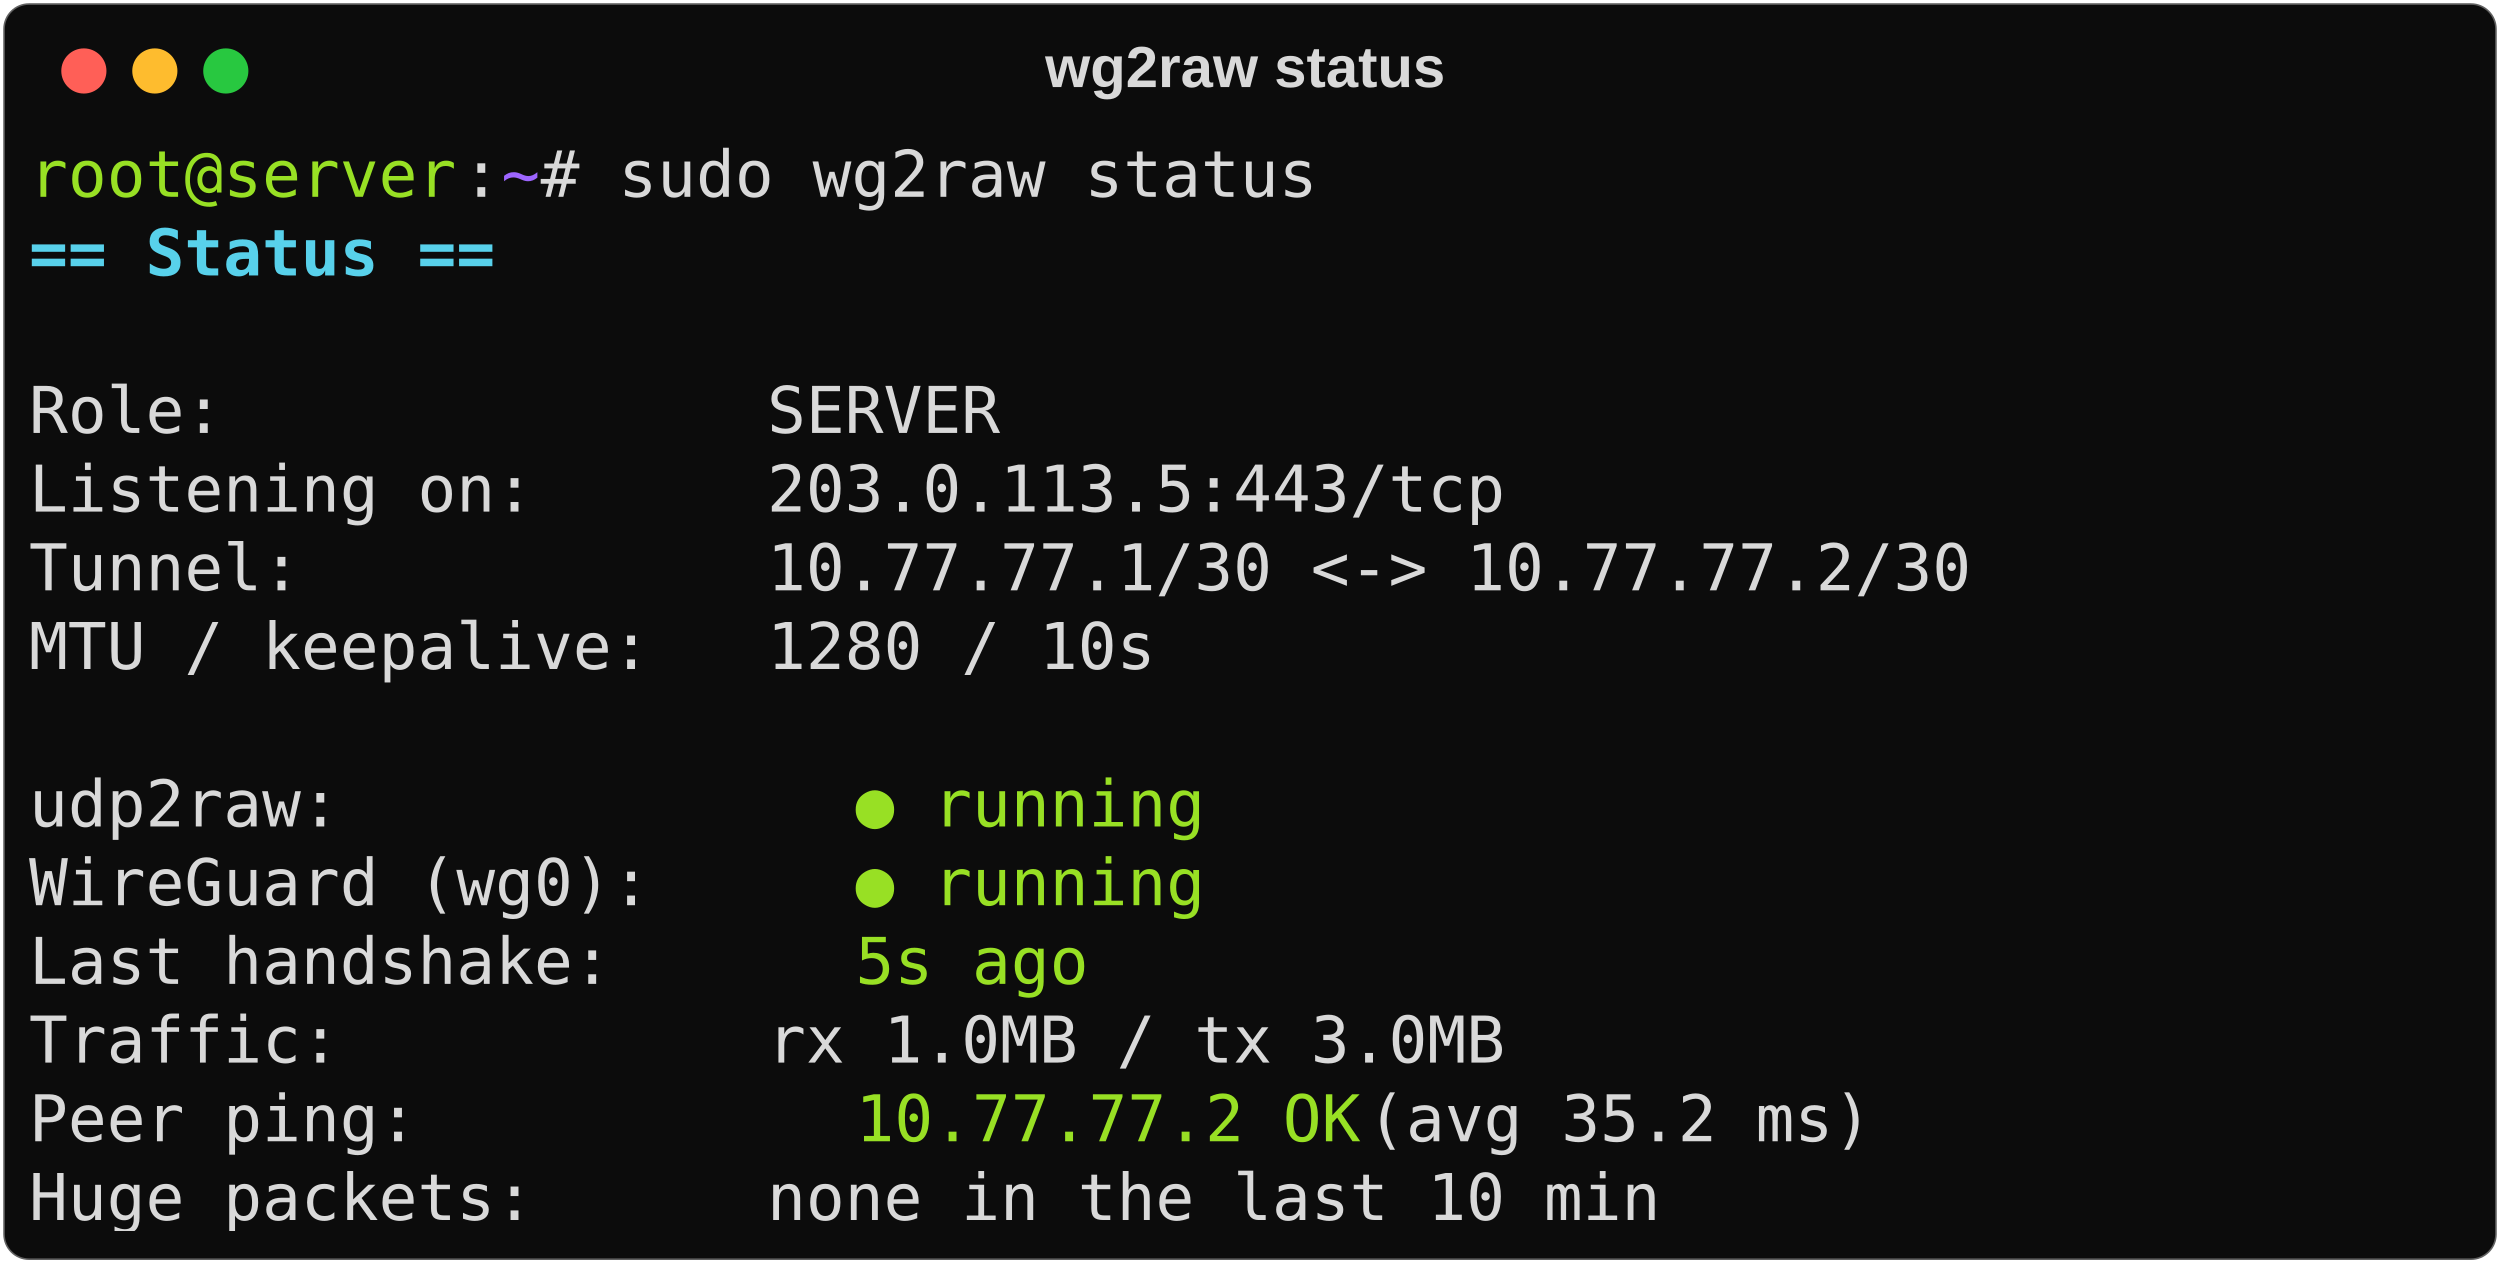
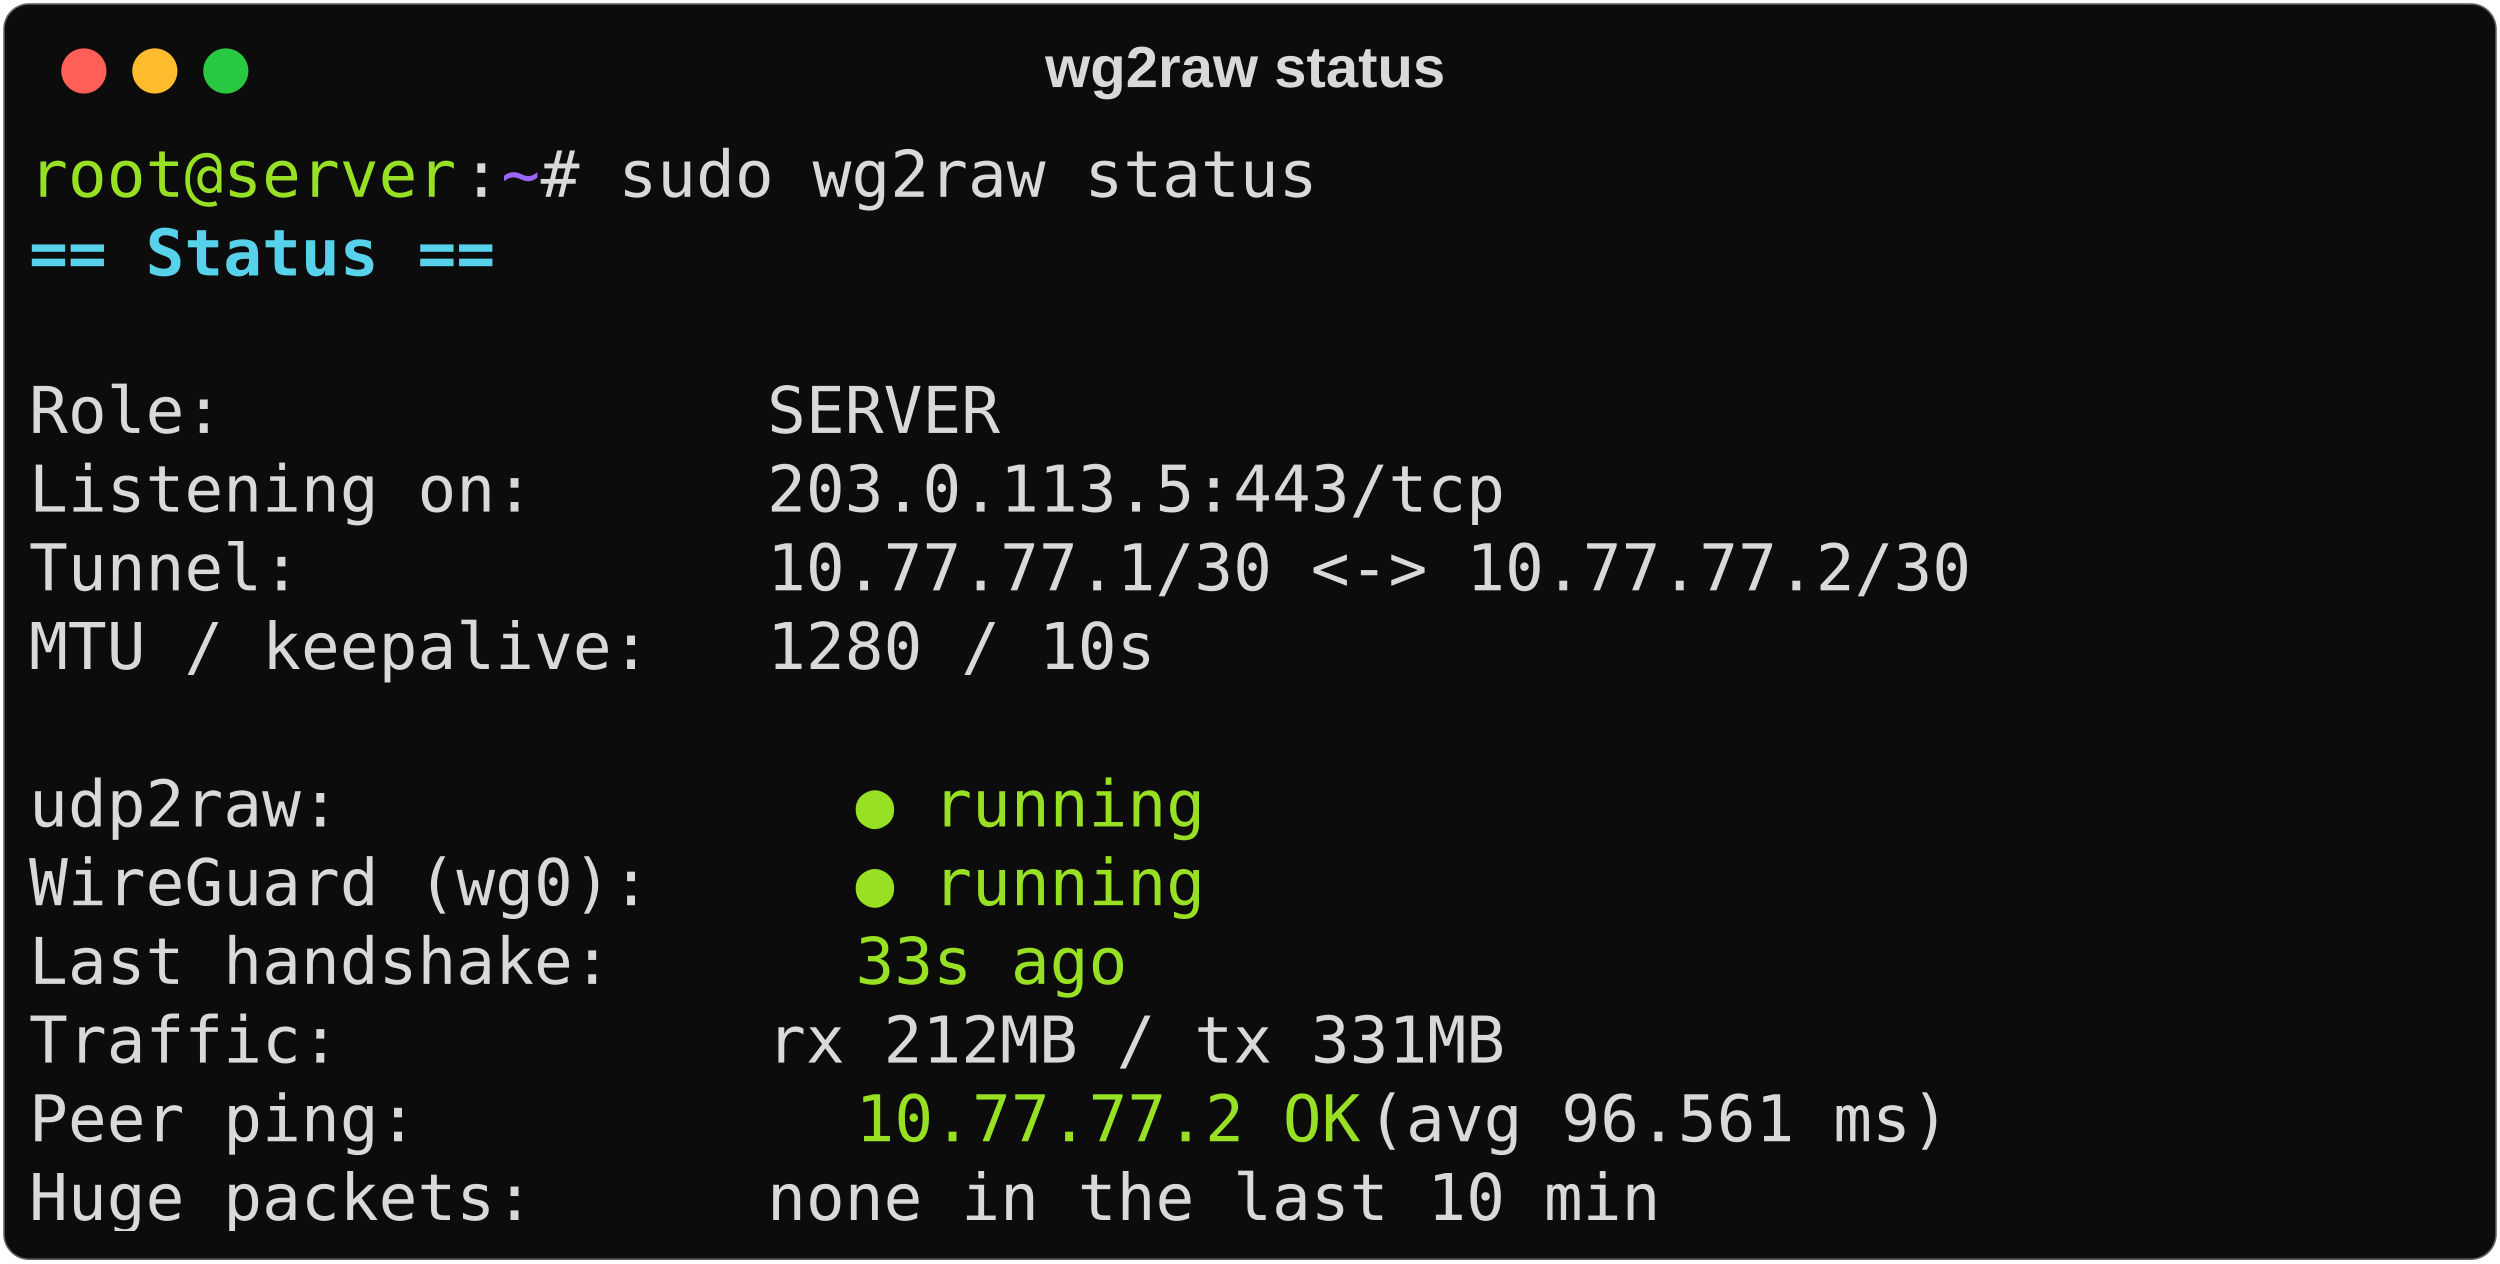
<svg xmlns="http://www.w3.org/2000/svg" class="rich-terminal" viewBox="0 0 775 391.6">
  <style>

    @font-face {
        font-family: "Fira Code";
        src: local("FiraCode-Regular"),
                url("https://cdnjs.cloudflare.com/ajax/libs/firacode/6.2.0/woff2/FiraCode-Regular.woff2") format("woff2"),
                url("https://cdnjs.cloudflare.com/ajax/libs/firacode/6.2.0/woff/FiraCode-Regular.woff") format("woff");
        font-style: normal;
        font-weight: 400;
    }
    @font-face {
        font-family: "Fira Code";
        src: local("FiraCode-Bold"),
                url("https://cdnjs.cloudflare.com/ajax/libs/firacode/6.2.0/woff2/FiraCode-Bold.woff2") format("woff2"),
                url("https://cdnjs.cloudflare.com/ajax/libs/firacode/6.2.0/woff/FiraCode-Bold.woff") format("woff");
        font-style: bold;
        font-weight: 700;
    }

-     .terminal-2849090002-matrix {
+     .terminal-1913105024-matrix {
        font-family: Fira Code, monospace;
        font-size: 20px;
        line-height: 24.4px;
        font-variant-east-asian: full-width;
    }

-     .terminal-2849090002-title {
+     .terminal-1913105024-title {
        font-size: 18px;
        font-weight: bold;
        font-family: arial;
    }

-     .terminal-2849090002-r1 { fill: #98e024 }
- .terminal-2849090002-r2 { fill: #d9d9d9 }
- .terminal-2849090002-r3 { fill: #9d65ff }
- .terminal-2849090002-r4 { fill: #58d1eb;font-weight: bold }
+     .terminal-1913105024-r1 { fill: #98e024 }
+ .terminal-1913105024-r2 { fill: #d9d9d9 }
+ .terminal-1913105024-r3 { fill: #9d65ff }
+ .terminal-1913105024-r4 { fill: #58d1eb;font-weight: bold }
    </style>
  <defs>
-     <clipPath id="terminal-2849090002-clip-terminal">
+     <clipPath id="terminal-1913105024-clip-terminal">
      <rect x="0" y="0" width="755.4" height="340.6" />
    </clipPath>
-     <clipPath id="terminal-2849090002-line-0">
+     <clipPath id="terminal-1913105024-line-0">
      <rect x="0" y="1.5" width="756.4" height="24.65" />
    </clipPath>
-     <clipPath id="terminal-2849090002-line-1">
+     <clipPath id="terminal-1913105024-line-1">
      <rect x="0" y="25.9" width="756.4" height="24.65" />
    </clipPath>
-     <clipPath id="terminal-2849090002-line-2">
+     <clipPath id="terminal-1913105024-line-2">
      <rect x="0" y="50.3" width="756.4" height="24.65" />
    </clipPath>
-     <clipPath id="terminal-2849090002-line-3">
+     <clipPath id="terminal-1913105024-line-3">
      <rect x="0" y="74.7" width="756.4" height="24.65" />
    </clipPath>
-     <clipPath id="terminal-2849090002-line-4">
+     <clipPath id="terminal-1913105024-line-4">
      <rect x="0" y="99.1" width="756.4" height="24.65" />
    </clipPath>
-     <clipPath id="terminal-2849090002-line-5">
+     <clipPath id="terminal-1913105024-line-5">
      <rect x="0" y="123.5" width="756.4" height="24.65" />
    </clipPath>
-     <clipPath id="terminal-2849090002-line-6">
+     <clipPath id="terminal-1913105024-line-6">
      <rect x="0" y="147.9" width="756.4" height="24.65" />
    </clipPath>
-     <clipPath id="terminal-2849090002-line-7">
+     <clipPath id="terminal-1913105024-line-7">
      <rect x="0" y="172.3" width="756.4" height="24.65" />
    </clipPath>
-     <clipPath id="terminal-2849090002-line-8">
+     <clipPath id="terminal-1913105024-line-8">
      <rect x="0" y="196.7" width="756.4" height="24.65" />
    </clipPath>
-     <clipPath id="terminal-2849090002-line-9">
+     <clipPath id="terminal-1913105024-line-9">
      <rect x="0" y="221.1" width="756.4" height="24.65" />
    </clipPath>
-     <clipPath id="terminal-2849090002-line-10">
+     <clipPath id="terminal-1913105024-line-10">
      <rect x="0" y="245.5" width="756.4" height="24.65" />
    </clipPath>
-     <clipPath id="terminal-2849090002-line-11">
+     <clipPath id="terminal-1913105024-line-11">
      <rect x="0" y="269.9" width="756.4" height="24.65" />
    </clipPath>
-     <clipPath id="terminal-2849090002-line-12">
+     <clipPath id="terminal-1913105024-line-12">
      <rect x="0" y="294.3" width="756.4" height="24.65" />
    </clipPath>
  </defs>
  <rect fill="#0c0c0c" stroke="rgba(255,255,255,0.35)" stroke-width="1" x="1" y="1" width="773" height="389.6" rx="8" />
-   <text class="terminal-2849090002-title" fill="#d9d9d9" text-anchor="middle" x="386" y="27">wg2raw status</text>
+   <text class="terminal-1913105024-title" fill="#d9d9d9" text-anchor="middle" x="386" y="27">wg2raw status</text>
  <g transform="translate(26,22)">
    <circle cx="0" cy="0" r="7" fill="#ff5f57" />
    <circle cx="22" cy="0" r="7" fill="#febc2e" />
    <circle cx="44" cy="0" r="7" fill="#28c840" />
  </g>
-   <g transform="translate(9, 41)" clip-path="url(#terminal-2849090002-clip-terminal)">
-     <g class="terminal-2849090002-matrix">
-       <text class="terminal-2849090002-r1" x="0" y="20" textLength="134.2" clip-path="url(#terminal-2849090002-line-0)">root@server</text>
-       <text class="terminal-2849090002-r2" x="134.2" y="20" textLength="12.2" clip-path="url(#terminal-2849090002-line-0)">:</text>
-       <text class="terminal-2849090002-r3" x="146.4" y="20" textLength="12.2" clip-path="url(#terminal-2849090002-line-0)">~</text>
-       <text class="terminal-2849090002-r2" x="158.6" y="20" textLength="244" clip-path="url(#terminal-2849090002-line-0)"># sudo wg2raw status</text>
-       <text class="terminal-2849090002-r2" x="756.4" y="20" textLength="12.2" clip-path="url(#terminal-2849090002-line-0)">
+   <g transform="translate(9, 41)" clip-path="url(#terminal-1913105024-clip-terminal)">
+     <g class="terminal-1913105024-matrix">
+       <text class="terminal-1913105024-r1" x="0" y="20" textLength="134.2" clip-path="url(#terminal-1913105024-line-0)">root@server</text>
+       <text class="terminal-1913105024-r2" x="134.2" y="20" textLength="12.2" clip-path="url(#terminal-1913105024-line-0)">:</text>
+       <text class="terminal-1913105024-r3" x="146.4" y="20" textLength="12.2" clip-path="url(#terminal-1913105024-line-0)">~</text>
+       <text class="terminal-1913105024-r2" x="158.6" y="20" textLength="244" clip-path="url(#terminal-1913105024-line-0)"># sudo wg2raw status</text>
+       <text class="terminal-1913105024-r2" x="756.4" y="20" textLength="12.2" clip-path="url(#terminal-1913105024-line-0)">
</text>
-       <text class="terminal-2849090002-r4" x="0" y="44.4" textLength="146.4" clip-path="url(#terminal-2849090002-line-1)">== Status ==</text>
-       <text class="terminal-2849090002-r2" x="756.4" y="44.4" textLength="12.2" clip-path="url(#terminal-2849090002-line-1)">
+       <text class="terminal-1913105024-r4" x="0" y="44.4" textLength="146.4" clip-path="url(#terminal-1913105024-line-1)">== Status ==</text>
+       <text class="terminal-1913105024-r2" x="756.4" y="44.4" textLength="12.2" clip-path="url(#terminal-1913105024-line-1)">
</text>
-       <text class="terminal-2849090002-r2" x="756.4" y="68.8" textLength="12.2" clip-path="url(#terminal-2849090002-line-2)">
+       <text class="terminal-1913105024-r2" x="756.4" y="68.8" textLength="12.2" clip-path="url(#terminal-1913105024-line-2)">
</text>
-       <text class="terminal-2849090002-r2" x="0" y="93.2" textLength="329.4" clip-path="url(#terminal-2849090002-line-3)">  Role:              SERVER</text>
-       <text class="terminal-2849090002-r2" x="756.4" y="93.2" textLength="12.2" clip-path="url(#terminal-2849090002-line-3)">
+       <text class="terminal-1913105024-r2" x="0" y="93.2" textLength="329.4" clip-path="url(#terminal-1913105024-line-3)">  Role:              SERVER</text>
+       <text class="terminal-1913105024-r2" x="756.4" y="93.2" textLength="12.2" clip-path="url(#terminal-1913105024-line-3)">
</text>
-       <text class="terminal-2849090002-r2" x="0" y="117.6" textLength="488" clip-path="url(#terminal-2849090002-line-4)">  Listening on:      203.0.113.5:443/tcp</text>
-       <text class="terminal-2849090002-r2" x="756.4" y="117.6" textLength="12.2" clip-path="url(#terminal-2849090002-line-4)">
+       <text class="terminal-1913105024-r2" x="0" y="117.6" textLength="488" clip-path="url(#terminal-1913105024-line-4)">  Listening on:      203.0.113.5:443/tcp</text>
+       <text class="terminal-1913105024-r2" x="756.4" y="117.6" textLength="12.2" clip-path="url(#terminal-1913105024-line-4)">
</text>
-       <text class="terminal-2849090002-r2" x="0" y="142" textLength="634.4" clip-path="url(#terminal-2849090002-line-5)">  Tunnel:            10.77.77.1/30 &lt;-&gt; 10.77.77.2/30</text>
-       <text class="terminal-2849090002-r2" x="756.4" y="142" textLength="12.2" clip-path="url(#terminal-2849090002-line-5)">
+       <text class="terminal-1913105024-r2" x="0" y="142" textLength="634.4" clip-path="url(#terminal-1913105024-line-5)">  Tunnel:            10.77.77.1/30 &lt;-&gt; 10.77.77.2/30</text>
+       <text class="terminal-1913105024-r2" x="756.4" y="142" textLength="12.2" clip-path="url(#terminal-1913105024-line-5)">
</text>
-       <text class="terminal-2849090002-r2" x="0" y="166.4" textLength="378.2" clip-path="url(#terminal-2849090002-line-6)">  MTU / keepalive:   1280 / 10s</text>
-       <text class="terminal-2849090002-r2" x="756.4" y="166.4" textLength="12.2" clip-path="url(#terminal-2849090002-line-6)">
+       <text class="terminal-1913105024-r2" x="0" y="166.4" textLength="378.2" clip-path="url(#terminal-1913105024-line-6)">  MTU / keepalive:   1280 / 10s</text>
+       <text class="terminal-1913105024-r2" x="756.4" y="166.4" textLength="12.2" clip-path="url(#terminal-1913105024-line-6)">
</text>
-       <text class="terminal-2849090002-r2" x="756.4" y="190.8" textLength="12.2" clip-path="url(#terminal-2849090002-line-7)">
+       <text class="terminal-1913105024-r2" x="756.4" y="190.8" textLength="12.2" clip-path="url(#terminal-1913105024-line-7)">
</text>
-       <text class="terminal-2849090002-r2" x="0" y="215.2" textLength="256.2" clip-path="url(#terminal-2849090002-line-8)">  udp2raw:           </text>
-       <text class="terminal-2849090002-r1" x="256.2" y="215.2" textLength="109.8" clip-path="url(#terminal-2849090002-line-8)">● running</text>
-       <text class="terminal-2849090002-r2" x="756.4" y="215.2" textLength="12.2" clip-path="url(#terminal-2849090002-line-8)">
+       <text class="terminal-1913105024-r2" x="0" y="215.2" textLength="256.2" clip-path="url(#terminal-1913105024-line-8)">  udp2raw:           </text>
+       <text class="terminal-1913105024-r1" x="256.2" y="215.2" textLength="109.8" clip-path="url(#terminal-1913105024-line-8)">● running</text>
+       <text class="terminal-1913105024-r2" x="756.4" y="215.2" textLength="12.2" clip-path="url(#terminal-1913105024-line-8)">
</text>
-       <text class="terminal-2849090002-r2" x="0" y="239.6" textLength="256.2" clip-path="url(#terminal-2849090002-line-9)">  WireGuard (wg0):   </text>
-       <text class="terminal-2849090002-r1" x="256.2" y="239.6" textLength="109.8" clip-path="url(#terminal-2849090002-line-9)">● running</text>
-       <text class="terminal-2849090002-r2" x="756.4" y="239.6" textLength="12.2" clip-path="url(#terminal-2849090002-line-9)">
+       <text class="terminal-1913105024-r2" x="0" y="239.6" textLength="256.2" clip-path="url(#terminal-1913105024-line-9)">  WireGuard (wg0):   </text>
+       <text class="terminal-1913105024-r1" x="256.2" y="239.6" textLength="109.8" clip-path="url(#terminal-1913105024-line-9)">● running</text>
+       <text class="terminal-1913105024-r2" x="756.4" y="239.6" textLength="12.2" clip-path="url(#terminal-1913105024-line-9)">
</text>
-       <text class="terminal-2849090002-r2" x="0" y="264" textLength="256.2" clip-path="url(#terminal-2849090002-line-10)">  Last handshake:    </text>
-       <text class="terminal-2849090002-r1" x="256.2" y="264" textLength="73.2" clip-path="url(#terminal-2849090002-line-10)">5s ago</text>
-       <text class="terminal-2849090002-r2" x="756.4" y="264" textLength="12.2" clip-path="url(#terminal-2849090002-line-10)">
+       <text class="terminal-1913105024-r2" x="0" y="264" textLength="256.2" clip-path="url(#terminal-1913105024-line-10)">  Last handshake:    </text>
+       <text class="terminal-1913105024-r1" x="256.2" y="264" textLength="85.4" clip-path="url(#terminal-1913105024-line-10)">33s ago</text>
+       <text class="terminal-1913105024-r2" x="756.4" y="264" textLength="12.2" clip-path="url(#terminal-1913105024-line-10)">
</text>
-       <text class="terminal-2849090002-r2" x="0" y="288.4" textLength="488" clip-path="url(#terminal-2849090002-line-11)">  Traffic:           rx 1.0MB / tx 3.0MB</text>
-       <text class="terminal-2849090002-r2" x="756.4" y="288.4" textLength="12.2" clip-path="url(#terminal-2849090002-line-11)">
+       <text class="terminal-1913105024-r2" x="0" y="288.4" textLength="488" clip-path="url(#terminal-1913105024-line-11)">  Traffic:           rx 212MB / tx 331MB</text>
+       <text class="terminal-1913105024-r2" x="756.4" y="288.4" textLength="12.2" clip-path="url(#terminal-1913105024-line-11)">
</text>
-       <text class="terminal-2849090002-r2" x="0" y="312.8" textLength="256.2" clip-path="url(#terminal-2849090002-line-12)">  Peer ping:         </text>
-       <text class="terminal-2849090002-r1" x="256.2" y="312.8" textLength="158.6" clip-path="url(#terminal-2849090002-line-12)">10.77.77.2 OK</text>
-       <text class="terminal-2849090002-r2" x="414.8" y="312.8" textLength="170.8" clip-path="url(#terminal-2849090002-line-12)"> (avg 35.2 ms)</text>
-       <text class="terminal-2849090002-r2" x="756.4" y="312.8" textLength="12.2" clip-path="url(#terminal-2849090002-line-12)">
+       <text class="terminal-1913105024-r2" x="0" y="312.8" textLength="256.2" clip-path="url(#terminal-1913105024-line-12)">  Peer ping:         </text>
+       <text class="terminal-1913105024-r1" x="256.2" y="312.8" textLength="158.6" clip-path="url(#terminal-1913105024-line-12)">10.77.77.2 OK</text>
+       <text class="terminal-1913105024-r2" x="414.8" y="312.8" textLength="195.2" clip-path="url(#terminal-1913105024-line-12)"> (avg 96.561 ms)</text>
+       <text class="terminal-1913105024-r2" x="756.4" y="312.8" textLength="12.2" clip-path="url(#terminal-1913105024-line-12)">
</text>
-       <text class="terminal-2849090002-r2" x="0" y="337.2" textLength="536.8" clip-path="url(#terminal-2849090002-line-13)">  Huge packets:      none in the last 10 min</text>
-       <text class="terminal-2849090002-r2" x="756.4" y="337.2" textLength="12.2" clip-path="url(#terminal-2849090002-line-13)">
+       <text class="terminal-1913105024-r2" x="0" y="337.2" textLength="536.8" clip-path="url(#terminal-1913105024-line-13)">  Huge packets:      none in the last 10 min</text>
+       <text class="terminal-1913105024-r2" x="756.4" y="337.2" textLength="12.2" clip-path="url(#terminal-1913105024-line-13)">
</text>
    </g>
  </g>
</svg>
